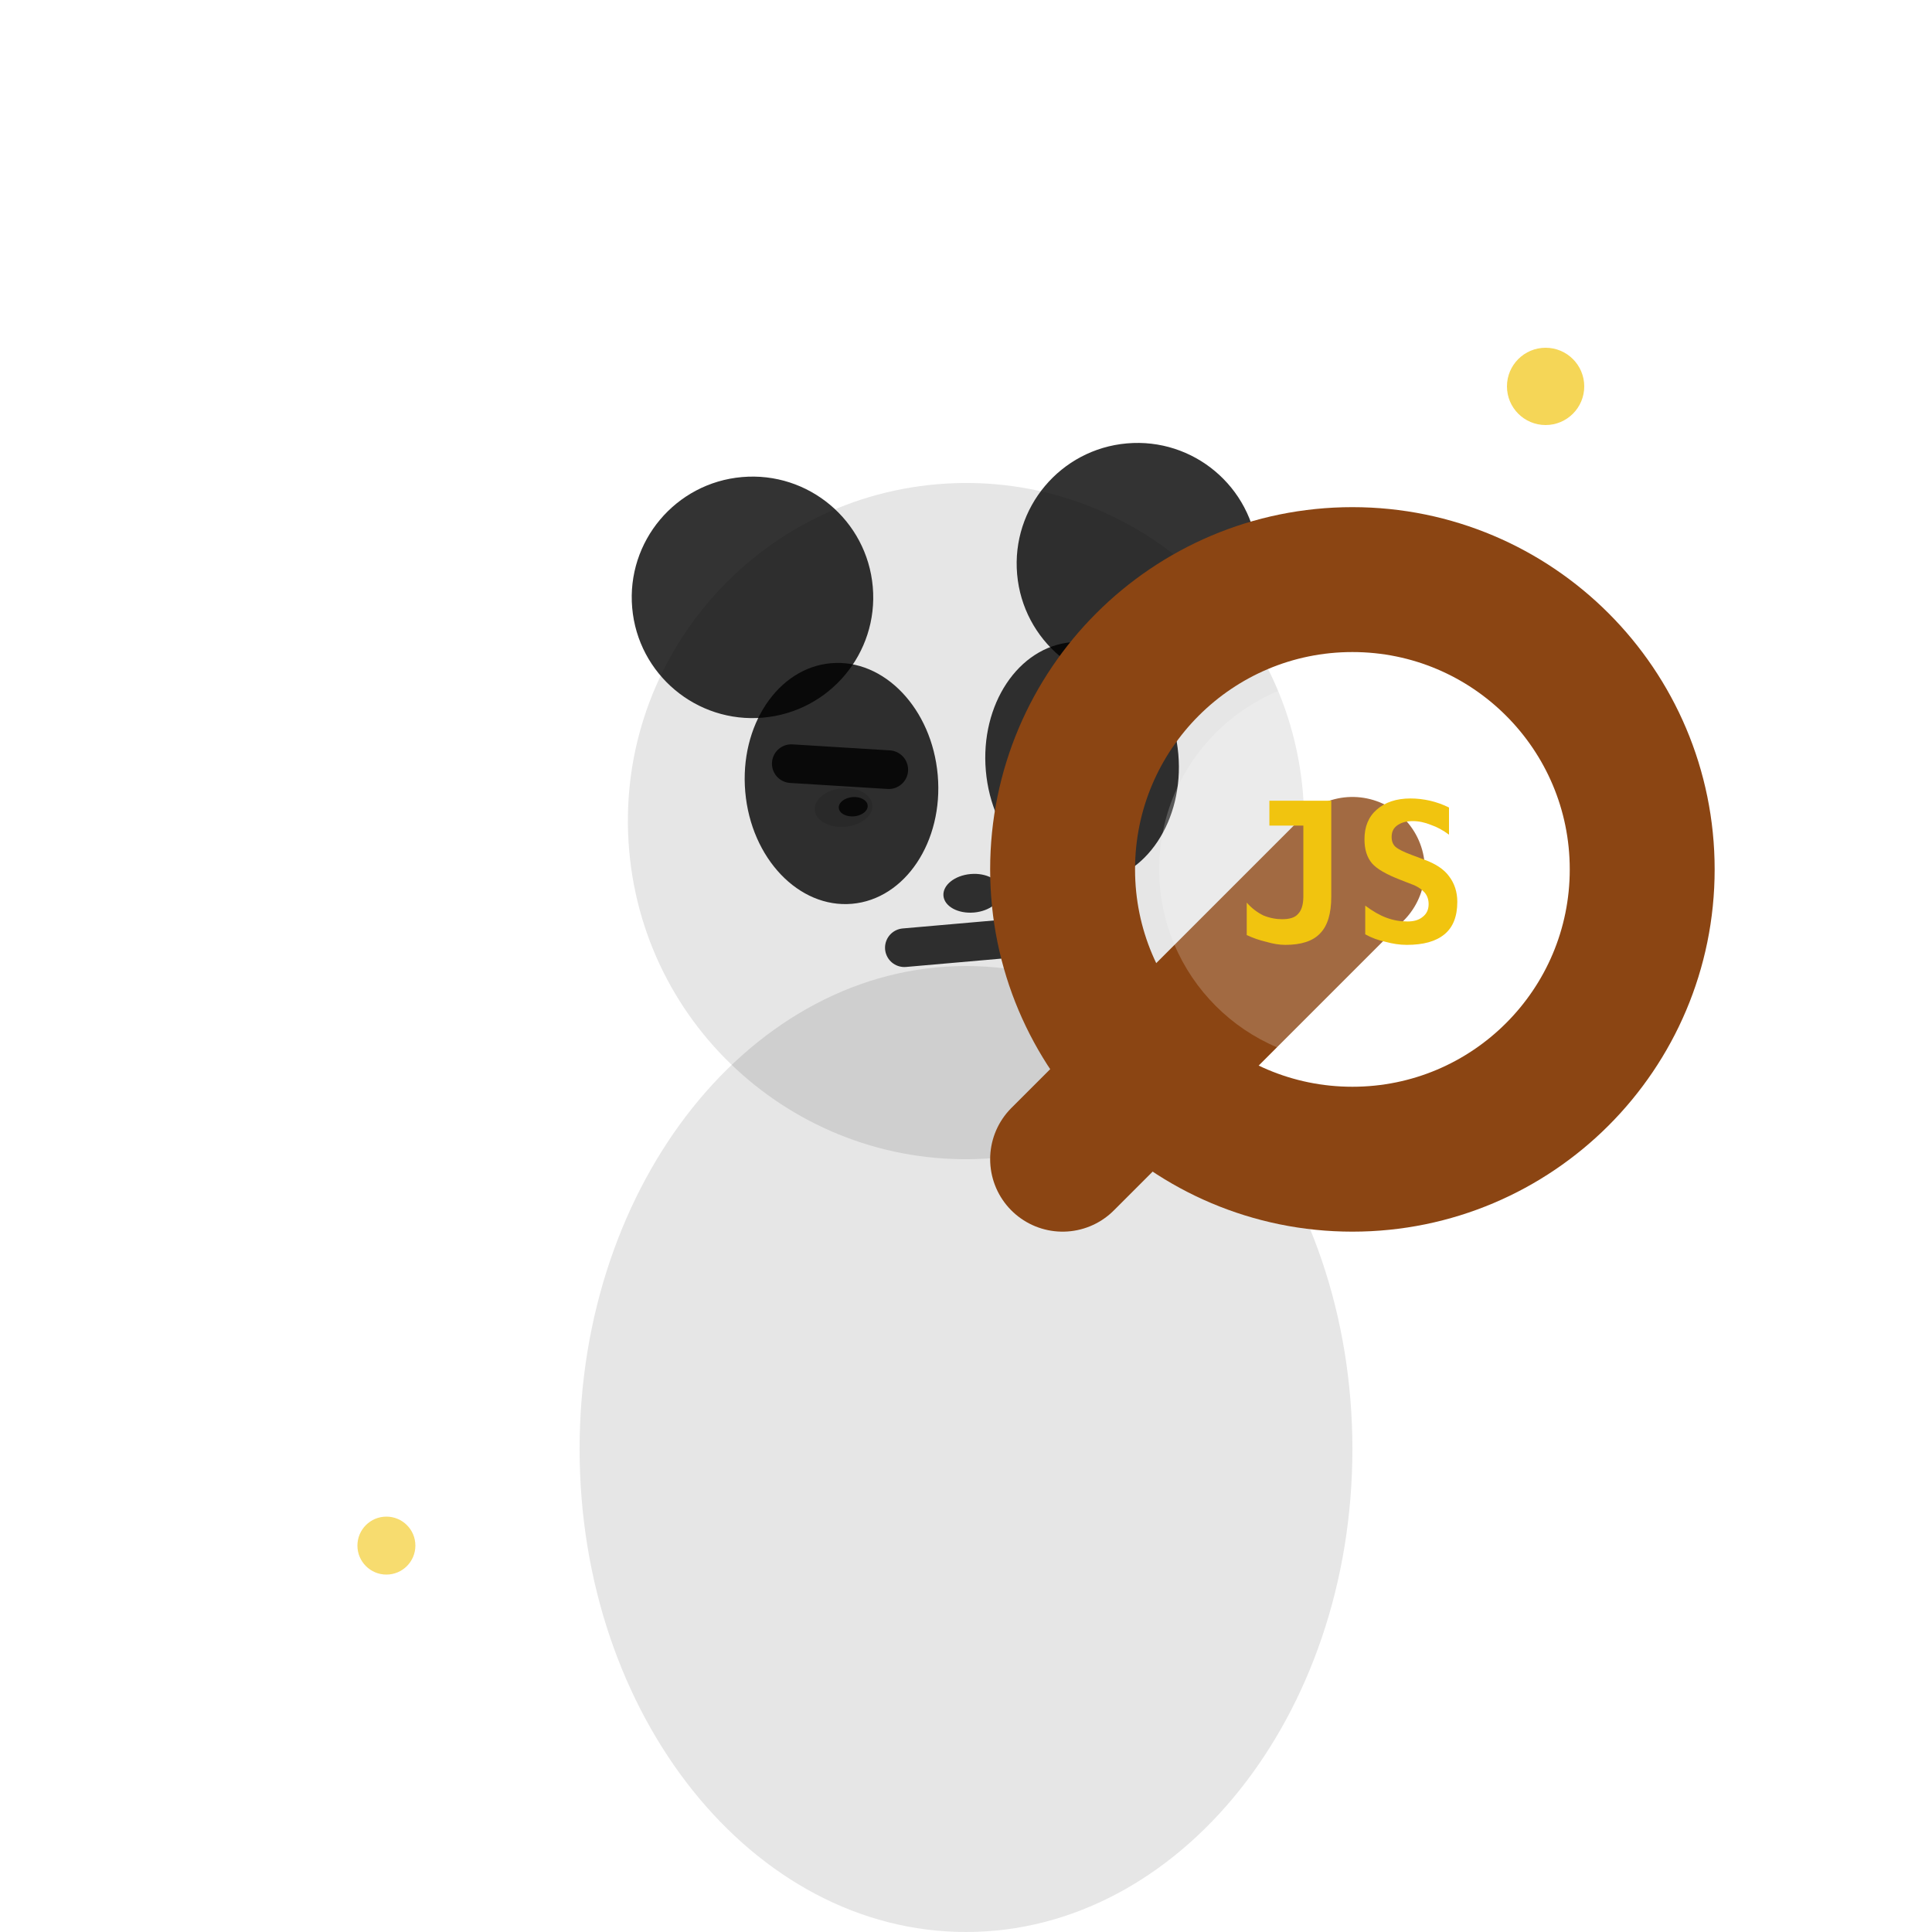
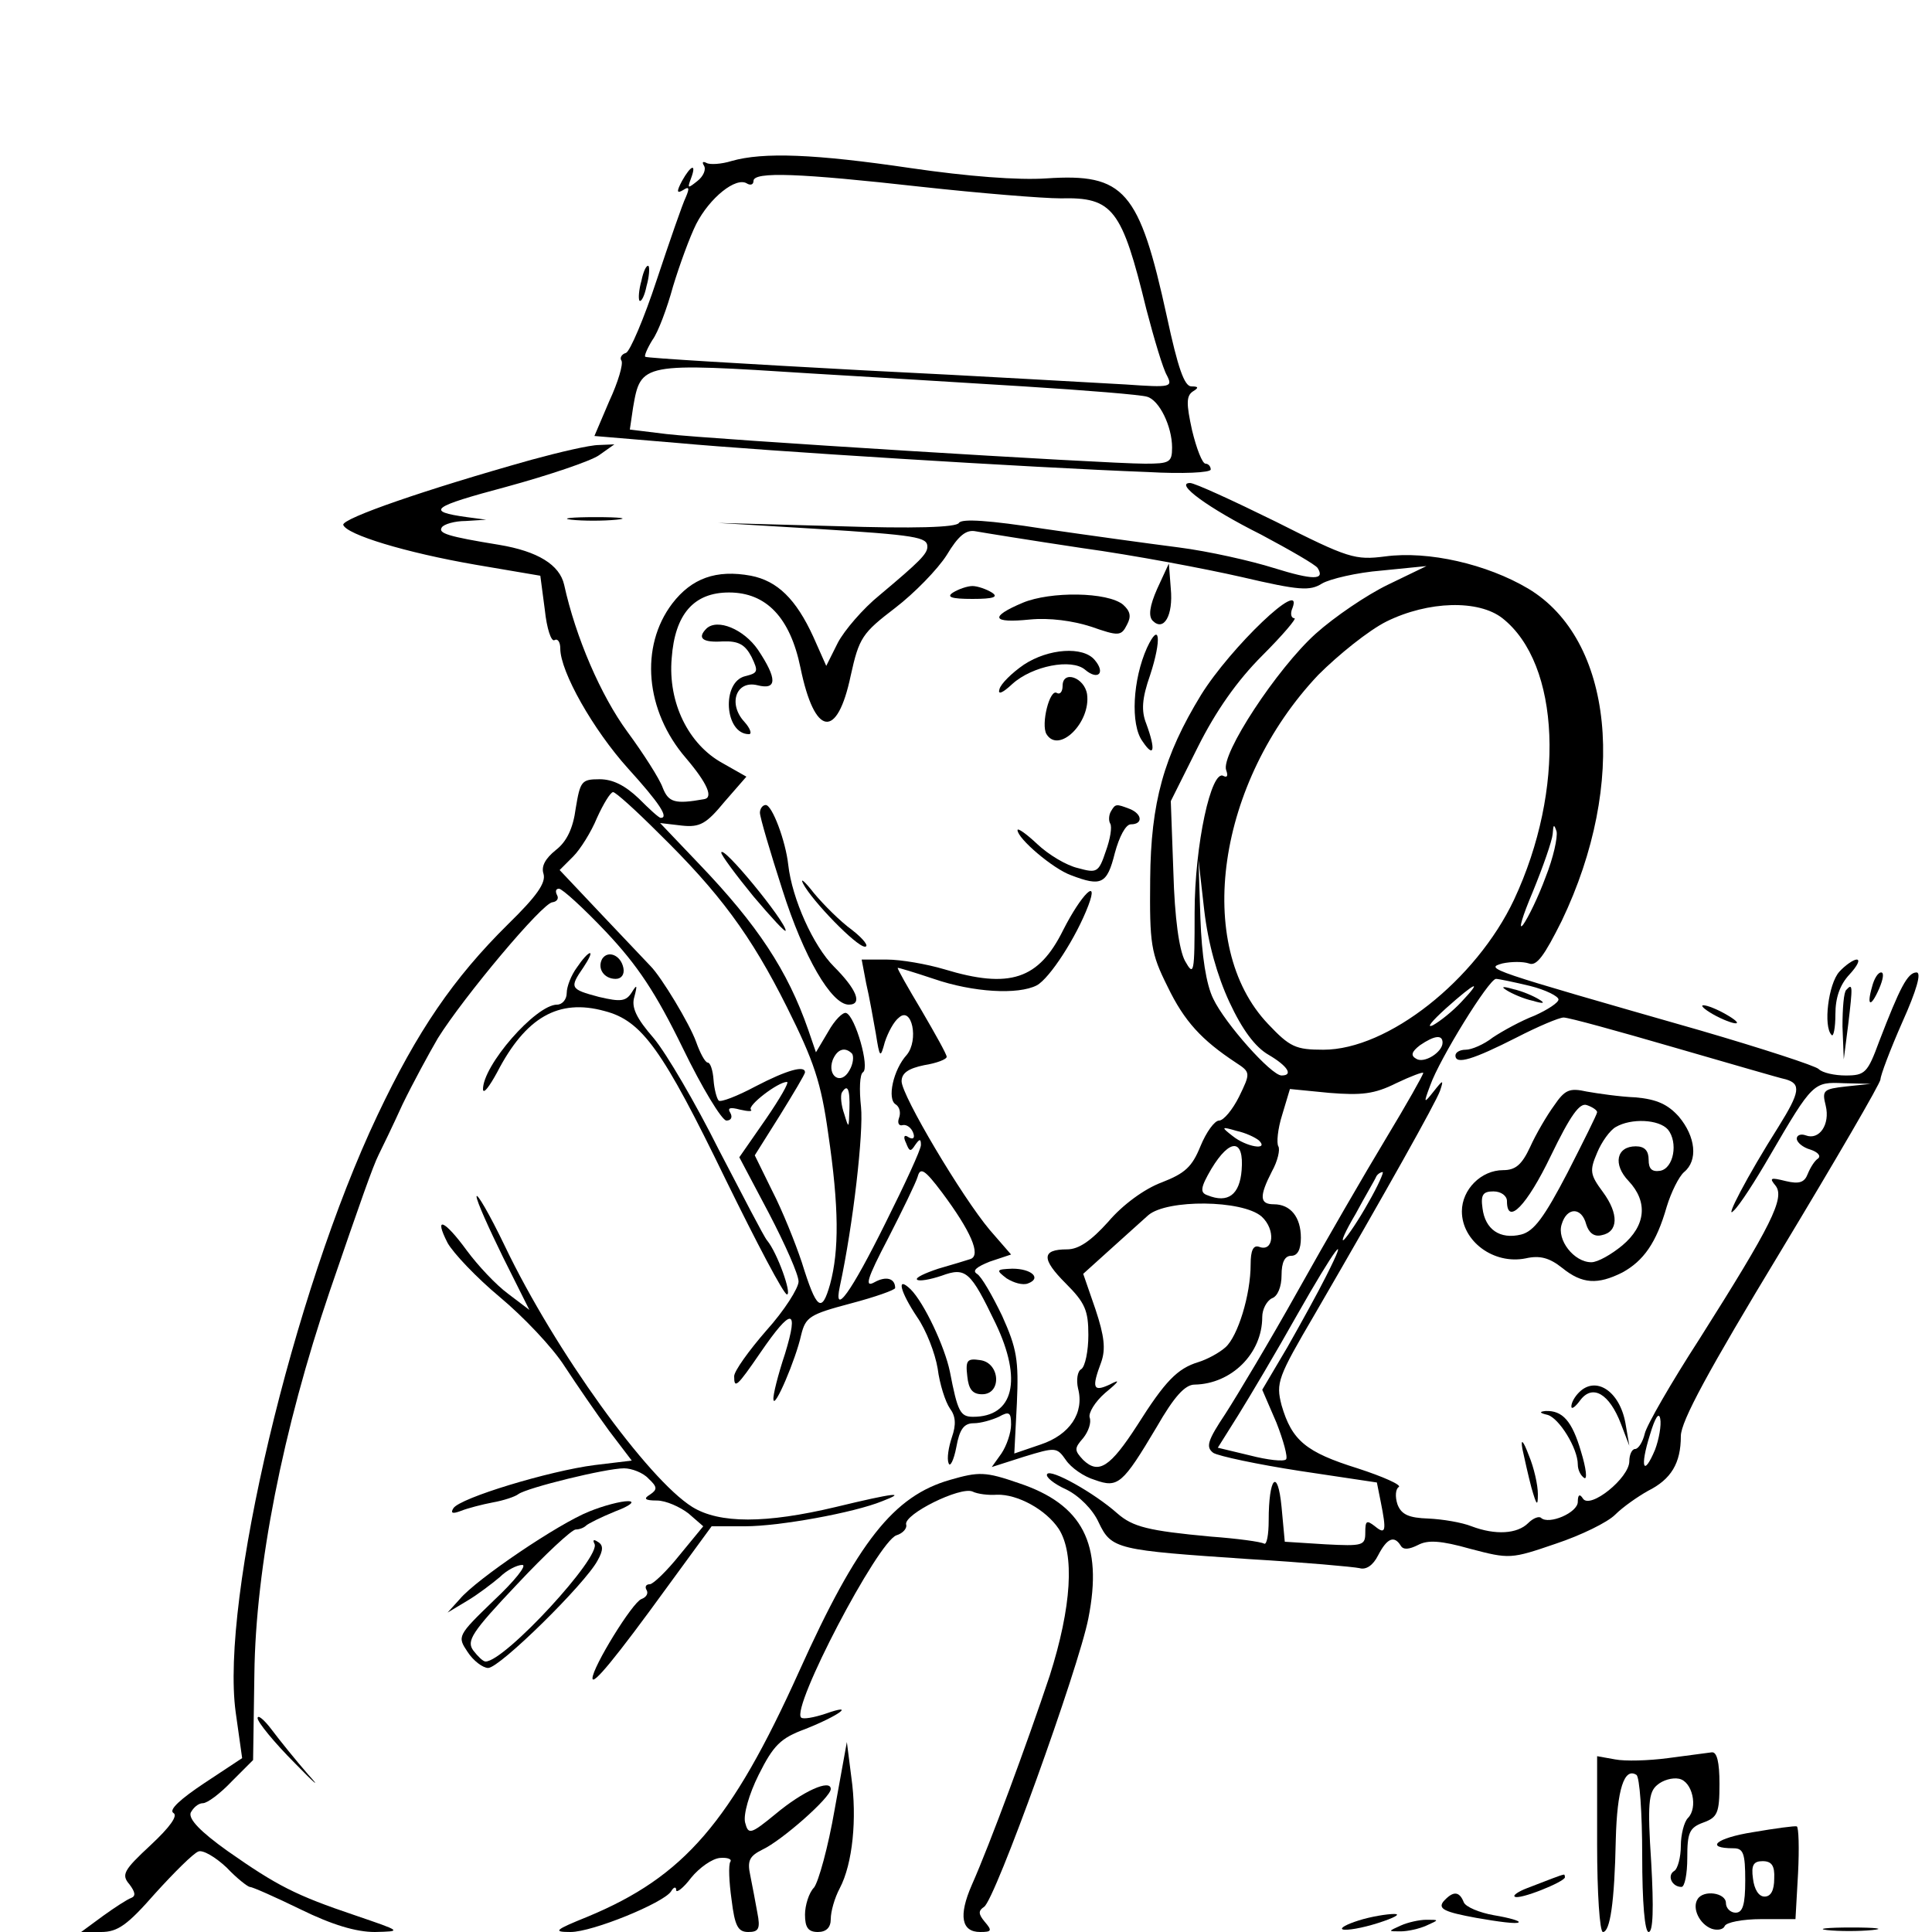
- <svg xmlns="http://www.w3.org/2000/svg" width="40" height="40" viewBox="0 0 40 40" fill="none">
-   <defs>
-     <filter id="glow">
-       <feGaussianBlur stdDeviation="1" result="coloredBlur" />
-       <feMerge>
-         <feMergeNode in="coloredBlur" />
-         <feMergeNode in="SourceGraphic" />
-       </feMerge>
-     </filter>
-   </defs>
-   <g transform="translate(20, 20)">
-     <ellipse cx="0" cy="10" rx="8" ry="10" fill="currentColor" opacity="0.1" />
-     <g transform="rotate(-5 0 -3)">
-       <circle cx="0" cy="-3" r="7" fill="currentColor" opacity="0.1" />
-       <circle cx="-4" cy="-8" r="2.5" fill="currentColor" opacity="0.8" />
-       <circle cx="4" cy="-8" r="2.5" fill="currentColor" opacity="0.8" />
-       <ellipse cx="-2.5" cy="-4" rx="2" ry="2.5" fill="currentColor" opacity="0.8" />
-       <ellipse cx="2.5" cy="-4" rx="2" ry="2.5" fill="currentColor" opacity="0.8" />
-       <ellipse cx="-2.5" cy="-3.5" rx="0.6" ry="0.4" fill="currentColor" opacity="0.1" />
-       <ellipse cx="2.5" cy="-3.5" rx="0.6" ry="0.4" fill="currentColor" opacity="0.1" />
-       <ellipse cx="-2.3" cy="-3.5" rx="0.3" ry="0.2" fill="currentColor" opacity="0.8" />
-       <ellipse cx="2.7" cy="-3.5" rx="0.3" ry="0.2" fill="currentColor" opacity="0.8" />
-       <path d="M-3.5 -4.5 L-1.5 -4.2" stroke="currentColor" stroke-width="0.8" stroke-linecap="round" opacity="0.8" />
-       <path d="M1.5 -4.2 L3.5 -4.5" stroke="currentColor" stroke-width="0.8" stroke-linecap="round" opacity="0.8" />
-       <ellipse cx="0" cy="-1.5" rx="0.6" ry="0.4" fill="currentColor" opacity="0.8" />
-       <path d="M-1.5 -0.5 L1.5 -0.5" stroke="currentColor" stroke-width="0.8" stroke-linecap="round" opacity="0.8" />
-     </g>
-     <g transform="translate(8, -2)">
-       <path d="M0 0 L-6 6" stroke="#8b4513" stroke-width="3" stroke-linecap="round" />
-       <circle cx="0" cy="0" r="6" fill="none" stroke="#8b4513" stroke-width="3" />
-       <circle cx="0" cy="0" r="4" fill="rgba(255,255,255,0.2)" />
-       <text x="0" y="1.5" font-family="monospace" font-size="4" font-weight="bold" fill="#f1c40f" text-anchor="middle">
-         JS
-       </text>
-     </g>
+ <svg xmlns="http://www.w3.org/2000/svg" version="1.0" width="300pt" height="300pt" viewBox="0 0 300 300" preserveAspectRatio="xMidYMid meet">
+   <g transform="translate(0,300) scale(0.1,-0.1)" fill="#000000" stroke="none">
+     <path d="M1136 2750 c-16 -5 -34 -6 -39 -3 -6 3 -7 1 -4 -4 4 -6 -1 -17 -10 -24 -15 -12 -16 -12 -10 4 9 24 0 21 -14 -4 -9 -17 -8 -20 2 -14 9 6 10 3 4 -11 -5 -10 -25 -68 -45 -128 -20 -61 -42 -112 -48 -114 -7 -2 -10 -8 -7 -12 3 -5 -5 -33 -19 -63 l-23 -54 131 -11 c131 -12 544 -38 729 -45 53 -3 97 -1 97 4 0 5 -4 9 -8 9 -5 0 -14 23 -21 52 -9 41 -9 53 1 60 10 6 9 8 -2 8 -11 0 -21 29 -38 108 -43 197 -66 223 -187 215 -44 -3 -122 3 -211 16 -149 22 -229 25 -278 11z m294 -40 c91 -10 189 -18 217 -18 81 2 95 -16 133 -172 12 -46 26 -93 32 -103 9 -18 7 -19 -64 -14 -40 2 -224 13 -408 22 -184 10 -336 19 -338 21 -2 1 3 13 11 26 9 12 23 50 32 83 10 33 26 77 36 97 21 41 62 74 79 63 5 -3 10 -2 10 4 0 15 72 12 260 -9z m-169 -290 c85 -5 233 -14 329 -20 96 -6 182 -13 191 -16 19 -5 39 -46 39 -79 0 -23 -4 -25 -42 -25 -62 0 -675 38 -743 46 l-57 7 5 34 c12 70 13 70 278 53z" />
+     <path d="M996 2564 c-4 -14 -5 -28 -3 -31 3 -2 8 8 11 23 4 14 5 28 3 31 -3 2 -8 -8 -11 -23z" />
+     <path d="M825 2286 c-164 -46 -294 -91 -292 -101 5 -15 96 -43 206 -62 l100 -17 7 -53 c3 -29 10 -50 15 -47 5 3 9 -3 9 -13 0 -36 51 -126 105 -186 49 -54 64 -77 51 -77 -3 0 -18 14 -34 30 -21 20 -40 30 -61 30 -28 0 -30 -3 -37 -45 -4 -31 -14 -52 -31 -65 -16 -13 -23 -25 -19 -37 4 -14 -11 -35 -55 -78 -85 -84 -141 -166 -203 -297 -131 -276 -244 -753 -220 -927 l10 -71 -59 -39 c-36 -24 -55 -41 -48 -46 8 -4 -5 -22 -35 -50 -42 -39 -46 -46 -33 -61 9 -12 10 -18 3 -21 -6 -2 -26 -15 -44 -28 l-34 -25 31 0 c26 0 41 11 84 60 29 32 59 62 67 65 7 3 27 -9 44 -25 16 -17 33 -30 36 -30 4 0 40 -16 79 -35 49 -24 86 -35 115 -35 43 1 42 1 -31 26 -92 31 -121 46 -198 100 -42 30 -60 49 -57 59 4 8 12 15 19 15 7 0 27 15 45 34 l33 33 2 134 c2 165 44 379 117 594 48 140 67 194 76 212 5 10 22 45 37 78 16 33 41 79 55 103 40 64 163 211 178 211 7 1 10 6 7 11 -3 6 -2 10 3 10 5 0 38 -30 73 -67 49 -52 77 -94 119 -180 30 -62 61 -113 68 -113 7 0 10 5 6 12 -5 8 0 9 15 5 13 -3 20 -3 17 0 -6 6 42 43 56 43 4 0 -11 -26 -33 -58 l-41 -59 46 -87 c25 -48 46 -95 46 -106 0 -10 -22 -45 -50 -76 -27 -31 -50 -63 -50 -71 0 -20 4 -17 41 37 48 70 60 70 38 -2 -11 -33 -19 -65 -18 -71 1 -17 35 63 43 100 7 28 13 32 77 49 38 10 69 21 69 24 0 15 -14 19 -32 9 -16 -9 -12 5 21 68 22 43 43 86 46 96 4 15 11 11 38 -25 44 -59 61 -97 44 -103 -6 -2 -29 -9 -50 -15 -21 -7 -36 -14 -33 -17 3 -3 20 0 38 6 38 14 45 7 84 -74 42 -88 28 -145 -35 -145 -20 0 -24 8 -36 70 -8 39 -40 107 -61 128 -23 22 -16 -4 10 -43 14 -20 28 -56 32 -80 3 -24 12 -52 19 -62 9 -12 10 -25 3 -45 -5 -15 -8 -33 -5 -40 2 -7 8 4 12 25 5 28 12 37 27 37 11 0 28 5 39 10 16 9 19 7 19 -12 0 -13 -7 -33 -15 -45 l-15 -21 50 16 c49 15 51 15 65 -5 8 -12 28 -26 45 -31 36 -13 43 -7 96 82 27 47 44 66 59 66 57 1 105 48 105 105 0 12 7 25 15 29 9 3 15 18 15 36 0 20 5 30 15 30 10 0 15 10 15 28 0 32 -16 52 -42 52 -22 0 -23 12 -3 51 9 16 13 34 10 39 -3 5 -1 27 6 49 l12 40 61 -6 c50 -4 70 -2 104 15 23 11 42 18 42 16 0 -3 -26 -49 -58 -102 -32 -53 -94 -160 -137 -237 -43 -77 -94 -162 -112 -190 -28 -42 -31 -52 -19 -61 8 -5 69 -18 134 -28 l120 -18 6 -30 c9 -45 8 -52 -9 -38 -13 10 -15 9 -15 -10 0 -20 -4 -21 -62 -18 l-63 4 -5 54 c-6 62 -20 46 -20 -21 0 -22 -3 -38 -7 -36 -5 3 -42 8 -83 11 -97 9 -121 15 -145 36 -36 32 -104 70 -109 61 -3 -4 10 -15 30 -24 20 -10 41 -31 50 -51 20 -42 28 -43 234 -57 85 -5 162 -12 171 -14 10 -3 21 4 29 20 14 27 25 31 35 15 4 -7 13 -6 27 1 15 8 35 7 81 -6 61 -16 63 -16 133 8 39 13 80 33 92 45 12 12 35 28 51 37 36 18 51 43 51 85 0 23 43 102 155 287 85 141 155 261 155 267 0 6 15 46 34 89 22 49 30 77 22 77 -14 0 -26 -24 -58 -107 -18 -49 -22 -53 -52 -53 -17 0 -36 4 -42 10 -5 5 -88 32 -184 60 -332 95 -335 96 -307 104 14 3 32 3 41 0 12 -5 24 12 51 66 103 215 80 437 -52 516 -64 38 -155 59 -222 50 -47 -6 -57 -3 -170 54 -67 33 -126 60 -133 60 -25 0 28 -39 110 -80 45 -24 85 -47 88 -52 12 -19 -7 -19 -68 0 -35 11 -101 26 -148 32 -47 6 -141 19 -210 29 -83 13 -127 16 -131 9 -4 -7 -70 -9 -190 -5 l-184 5 150 -9 c159 -10 175 -13 175 -28 0 -11 -12 -23 -74 -75 -26 -21 -55 -55 -65 -74 l-18 -36 -20 45 c-27 59 -56 87 -97 95 -54 10 -92 -4 -122 -43 -51 -67 -42 -167 21 -240 34 -40 43 -62 28 -64 -45 -8 -55 -5 -64 18 -5 14 -30 53 -55 87 -41 56 -80 146 -98 228 -7 31 -41 52 -101 62 -80 13 -95 18 -89 27 3 5 20 10 37 10 l32 2 -30 4 c-65 9 -55 16 61 47 66 18 131 40 144 49 l24 17 -24 -1 c-14 0 -61 -11 -105 -23z m855 -137 c80 -11 191 -32 248 -45 90 -21 106 -22 125 -10 12 7 54 17 92 20 l70 7 -60 -29 c-33 -16 -83 -50 -112 -76 -60 -54 -148 -188 -139 -212 3 -8 2 -12 -4 -9 -19 12 -45 -107 -45 -212 0 -95 -1 -100 -15 -75 -9 17 -16 66 -18 138 l-4 110 42 84 c28 56 61 103 100 142 32 32 54 58 50 58 -5 0 -7 7 -3 16 18 48 -96 -61 -142 -135 -58 -95 -78 -167 -79 -286 -1 -101 1 -115 27 -167 26 -54 53 -83 106 -118 23 -15 23 -16 5 -53 -10 -20 -24 -37 -31 -37 -7 0 -20 -18 -29 -40 -13 -32 -24 -42 -60 -56 -27 -10 -61 -35 -83 -61 -27 -30 -46 -43 -64 -43 -40 0 -40 -15 -2 -53 30 -30 35 -42 35 -80 0 -25 -5 -49 -11 -53 -6 -3 -8 -17 -5 -30 10 -38 -13 -72 -58 -87 l-41 -14 4 78 c3 67 0 85 -23 136 -15 31 -32 61 -39 65 -8 5 0 11 20 19 l33 11 -33 38 c-43 51 -137 209 -137 231 0 13 11 20 35 25 19 3 35 9 35 13 0 4 -18 36 -39 72 -21 35 -38 65 -37 66 0 1 26 -7 56 -17 61 -21 131 -25 160 -10 20 11 61 74 80 124 17 45 -11 17 -39 -38 -38 -77 -83 -92 -185 -61 -27 8 -67 15 -89 15 l-39 0 7 -37 c5 -21 11 -56 15 -78 6 -38 7 -39 14 -13 5 15 14 32 22 38 20 18 31 -35 12 -58 -21 -23 -31 -69 -17 -77 6 -4 8 -13 5 -21 -3 -8 0 -13 6 -11 6 1 13 -4 16 -12 3 -8 0 -11 -7 -7 -7 5 -9 1 -4 -9 5 -13 7 -14 14 -3 7 10 9 10 9 0 0 -7 -25 -61 -55 -121 -54 -109 -81 -146 -71 -99 21 97 37 240 33 279 -3 27 -2 51 3 54 11 7 -12 87 -26 92 -5 2 -18 -11 -28 -29 l-19 -32 -12 35 c-32 92 -79 163 -169 257 l-61 64 34 -4 c28 -3 38 3 66 37 l34 39 -37 21 c-53 29 -85 94 -79 163 5 68 34 102 89 102 58 0 95 -39 111 -117 22 -107 57 -112 78 -12 13 59 18 66 69 105 30 23 66 60 80 82 18 30 30 40 45 37 11 -2 85 -14 165 -26z m653 -109 c90 -71 98 -266 18 -437 -59 -125 -196 -233 -296 -233 -43 0 -52 4 -86 40 -116 122 -79 376 78 542 31 31 78 69 106 83 65 32 143 34 180 5z m-1311 -333 c95 -93 144 -159 200 -271 42 -84 53 -117 64 -196 17 -115 17 -182 3 -234 -13 -46 -21 -40 -44 34 -10 30 -30 80 -46 111 l-27 55 39 62 c21 34 39 64 39 67 0 11 -27 4 -77 -22 -28 -15 -54 -25 -57 -22 -3 3 -7 18 -8 32 -1 15 -5 27 -9 27 -4 0 -12 15 -18 32 -10 28 -54 101 -71 118 -3 3 -36 38 -73 77 l-68 72 21 21 c11 11 28 38 37 60 10 22 21 40 25 40 4 0 35 -28 70 -63z m1378 -69 c-11 -30 -27 -63 -35 -74 -8 -10 -1 13 15 51 16 39 30 79 31 90 1 15 2 16 6 4 2 -9 -5 -41 -17 -71z m-491 -194 c20 -43 40 -70 61 -82 29 -17 39 -32 20 -32 -16 0 -88 81 -106 119 -11 22 -18 67 -20 125 l-3 91 9 -79 c6 -51 20 -101 39 -142z m467 25 c24 -6 44 -16 44 -21 0 -5 -17 -16 -37 -25 -21 -8 -50 -24 -65 -34 -14 -11 -33 -19 -42 -19 -9 0 -16 -4 -16 -9 0 -15 28 -6 95 28 33 17 66 31 73 31 8 0 84 -21 170 -46 87 -25 165 -48 175 -50 24 -7 22 -20 -11 -73 -50 -79 -85 -147 -70 -131 9 8 34 47 56 85 67 115 68 115 115 113 l42 -1 -38 -4 c-36 -4 -38 -6 -32 -30 7 -29 -10 -54 -31 -46 -8 3 -14 0 -14 -5 0 -6 10 -14 21 -17 12 -4 17 -10 12 -14 -5 -3 -12 -14 -16 -24 -5 -13 -13 -16 -34 -11 -24 6 -26 5 -16 -7 15 -19 -6 -61 -118 -238 -44 -68 -82 -134 -85 -147 -3 -13 -10 -24 -15 -24 -5 0 -9 -9 -9 -19 0 -26 -61 -75 -72 -58 -5 8 -8 6 -8 -5 0 -17 -45 -36 -57 -25 -3 3 -12 0 -20 -8 -17 -17 -51 -19 -88 -5 -15 6 -45 11 -67 12 -30 1 -42 6 -48 22 -4 12 -3 24 2 27 5 3 -24 16 -64 29 -80 25 -102 43 -118 98 -9 35 -6 43 52 142 112 193 187 327 194 346 6 18 5 18 -10 -1 -15 -19 -16 -19 -5 10 14 40 91 165 102 165 4 0 28 -5 53 -11z m-107 -25 c-13 -14 -33 -30 -44 -36 -11 -5 -2 6 20 26 47 42 58 46 24 10z m-29 -63 c0 -15 -29 -33 -41 -25 -9 5 -7 11 6 21 22 15 35 17 35 4z m-917 -17 c3 -4 2 -16 -4 -26 -13 -24 -35 -9 -26 16 7 17 19 21 30 10z m-4 -86 c-1 -31 -1 -31 -8 -8 -5 14 -6 28 -4 33 9 15 13 6 12 -25z m636 -49 c16 -16 -20 -10 -41 7 -18 14 -18 15 6 8 14 -3 29 -10 35 -15z m-27 -46 c-3 -38 -21 -52 -53 -39 -12 4 -11 12 6 41 29 48 51 47 47 -2z m197 -50 c-15 -27 -32 -52 -38 -58 -6 -5 2 13 18 40 15 28 30 53 32 58 2 4 7 7 10 7 2 0 -7 -21 -22 -47z m-166 -22 c22 -20 19 -56 -4 -47 -9 3 -13 -6 -13 -27 0 -48 -20 -112 -39 -129 -10 -9 -29 -19 -42 -23 -33 -10 -52 -30 -95 -98 -42 -65 -60 -77 -84 -54 -14 15 -14 18 0 34 8 10 13 24 10 32 -2 7 8 24 24 38 23 19 24 22 7 13 -26 -12 -28 -5 -13 35 7 20 5 40 -9 82 l-19 55 41 37 c22 20 49 44 60 54 29 25 146 24 176 -2z m100 -93 c-12 -24 -39 -73 -60 -110 l-39 -66 22 -51 c11 -28 18 -54 15 -57 -3 -4 -29 -1 -56 6 l-50 12 32 51 c18 29 59 98 91 155 59 104 84 137 45 60z m511 -269 c-18 -43 -24 -28 -8 23 8 27 14 36 16 25 2 -10 -2 -32 -8 -48z" />
+     <path d="M1797 2086 c-12 -27 -14 -43 -7 -50 17 -17 32 8 28 50 l-3 39 -18 -39z" />
+     <path d="M1480 2080 c-11 -7 -3 -10 30 -10 33 0 41 3 30 10 -8 5 -22 10 -30 10 -8 0 -22 -5 -30 -10z" />
+     <path d="M1588 2064 c-52 -22 -48 -32 11 -26 31 3 67 -2 95 -11 43 -15 47 -15 56 3 7 13 5 21 -6 31 -24 20 -113 21 -156 3z" />
+     <path d="M1097 2024 c-15 -15 -6 -22 25 -20 25 1 35 -5 45 -24 11 -23 10 -25 -10 -30 -37 -9 -32 -90 6 -90 5 0 2 9 -7 19 -26 28 -13 65 20 57 31 -8 31 10 1 55 -22 32 -63 49 -80 33z" />
+     <path d="M1781 1994 c-22 -49 -26 -119 -7 -145 18 -27 21 -14 6 27 -8 20 -7 39 6 76 18 55 15 85 -5 42z" />
+     <path d="M1590 1968 c-19 -13 -36 -30 -38 -38 -3 -9 4 -7 20 8 31 28 92 40 113 22 20 -17 32 -5 15 15 -18 22 -72 18 -110 -7z" />
+     <path d="M1650 1935 c0 -9 -4 -14 -9 -11 -11 7 -25 -49 -16 -64 19 -31 69 18 63 62 -4 26 -38 38 -38 13z" />
+     <path d="M1180 1738 c0 -7 16 -61 35 -120 33 -104 76 -178 103 -178 22 0 12 24 -23 59 -32 32 -65 105 -71 158 -4 37 -25 93 -35 93 -5 0 -9 -6 -9 -12z" />
+     <path d="M1725 1740 c-3 -5 -4 -14 -1 -19 3 -5 0 -24 -7 -43 -11 -33 -14 -34 -43 -26 -18 4 -46 21 -63 37 -17 16 -31 26 -31 22 0 -13 55 -60 83 -70 47 -18 56 -14 68 34 7 26 17 45 25 45 19 0 18 16 -2 24 -21 8 -22 8 -29 -4z" />
+     <path d="M1120 1676 c0 -4 23 -35 50 -68 28 -33 50 -57 50 -53 0 14 -99 135 -100 121z" />
+     <path d="M1247 1628 c14 -27 83 -98 96 -98 7 0 -2 12 -20 26 -18 13 -44 39 -59 57 -14 18 -22 25 -17 15z" />
+     <path d="M1563 1015 c11 -7 25 -11 33 -8 22 8 6 23 -24 23 -25 -1 -26 -2 -9 -15z" />
+     <path d="M2340 1462 c8 -5 26 -13 40 -16 17 -5 20 -4 10 2 -8 5 -26 13 -40 16 -17 5 -20 4 -10 -2z" />
+     <path d="M2413 1283 c-11 -15 -28 -44 -37 -64 -13 -28 -23 -36 -42 -36 -34 0 -64 -30 -64 -64 0 -46 49 -83 99 -73 22 5 37 1 57 -15 31 -25 55 -26 93 -7 33 18 53 46 69 102 7 23 19 47 27 54 22 18 18 55 -8 86 -17 19 -34 27 -67 30 -25 1 -59 6 -76 9 -27 6 -34 3 -51 -22z m67 -10 c0 -3 -21 -45 -46 -94 -36 -69 -52 -91 -72 -96 -33 -8 -56 8 -60 41 -3 21 1 26 17 26 12 0 21 -7 21 -15 0 -39 31 -7 68 70 31 64 45 83 56 79 9 -3 16 -8 16 -11z m110 -27 c16 -20 9 -60 -12 -64 -13 -2 -18 3 -18 17 0 14 -6 21 -20 21 -30 0 -36 -28 -11 -54 30 -32 27 -69 -10 -100 -17 -14 -38 -26 -48 -26 -27 0 -54 35 -46 59 8 27 31 27 38 0 4 -13 12 -20 24 -17 26 5 27 33 2 67 -20 27 -21 33 -9 61 7 17 20 35 29 40 24 14 67 12 81 -4z" />
+     <path d="M2452 838 c-7 -7 -12 -16 -12 -22 0 -5 6 -1 14 10 19 25 45 10 63 -37 l13 -34 -6 35 c-9 50 -46 74 -72 48z" />
+     <path d="M2403 803 c18 -5 47 -52 47 -77 0 -8 4 -17 10 -21 5 -3 3 15 -5 41 -14 48 -29 64 -55 63 -10 -1 -10 -3 3 -6z" />
+     <path d="M2364 750 c3 -14 9 -41 14 -60 8 -28 10 -30 10 -10 0 14 -6 41 -14 60 -9 24 -13 27 -10 10z" />
+     <path d="M887 2193 c18 -2 50 -2 70 0 21 2 7 4 -32 4 -38 0 -55 -2 -38 -4z" />
+     <path d="M896 1498 c-9 -12 -16 -30 -16 -40 0 -10 -7 -18 -15 -18 -33 0 -116 -95 -115 -132 1 -7 10 5 22 27 44 85 95 115 167 95 58 -15 90 -60 188 -262 48 -98 90 -178 95 -178 8 0 -15 65 -31 84 -5 6 -38 70 -75 141 -36 72 -81 149 -101 173 -27 31 -35 48 -30 64 5 19 4 20 -4 7 -9 -14 -17 -15 -51 -7 -45 12 -46 14 -24 46 8 12 13 22 10 22 -3 0 -12 -10 -20 -22z" />
+     <path d="M935 1511 c-8 -15 3 -31 21 -31 9 0 14 7 12 17 -4 20 -24 28 -33 14z" />
+     <path d="M2856 1491 c-17 -19 -25 -85 -12 -98 3 -4 6 11 6 32 0 26 7 46 22 62 12 13 17 23 11 23 -5 0 -18 -9 -27 -19z" />
+     <path d="M2907 1468 c-9 -31 -2 -33 11 -3 6 14 8 25 3 25 -5 0 -11 -10 -14 -22z" />
+     <path d="M2867 1463 c-4 -3 -6 -29 -6 -57 l2 -51 7 55 c7 59 7 64 -3 53z" />
+     <path d="M2660 1425 c14 -8 30 -14 35 -14 6 0 -1 6 -15 14 -14 8 -29 14 -35 14 -5 0 1 -6 15 -14z" />
+     <path d="M740 1142 c0 -7 19 -49 41 -94 l41 -82 -33 25 c-19 14 -47 44 -64 67 -35 48 -52 55 -30 12 9 -16 45 -54 81 -84 36 -30 82 -78 101 -108 19 -29 50 -74 69 -100 l35 -46 -58 -7 c-70 -9 -209 -51 -219 -67 -5 -8 -1 -9 12 -4 10 4 33 10 49 13 17 3 35 9 40 13 14 10 136 40 164 40 12 0 30 -7 38 -16 14 -13 14 -17 2 -25 -10 -6 -8 -9 11 -9 14 0 36 -10 49 -20 l23 -20 -37 -45 c-20 -25 -41 -45 -46 -45 -6 0 -8 -4 -5 -9 3 -5 0 -11 -8 -14 -14 -5 -76 -106 -76 -123 0 -12 35 30 117 143 l68 93 52 0 c53 0 169 21 213 39 39 15 19 13 -72 -9 -109 -26 -181 -26 -223 0 -69 43 -213 242 -291 405 -24 50 -44 84 -44 77z" />
+     <path d="M1502 863 c2 -20 8 -28 23 -28 31 0 28 49 -3 53 -20 3 -23 0 -20 -25z" />
+     <path d="M1475 702 c-87 -25 -143 -95 -234 -297 -106 -235 -179 -319 -328 -381 -52 -21 -55 -24 -27 -24 34 0 144 45 156 63 4 7 8 8 8 2 0 -5 11 3 23 19 13 16 33 30 45 31 12 1 19 -2 16 -6 -3 -5 -2 -31 2 -59 5 -41 10 -50 26 -50 16 0 19 5 14 30 -3 17 -8 43 -11 58 -5 23 -1 30 19 40 30 14 106 81 106 94 0 16 -43 -3 -86 -39 -39 -32 -42 -32 -47 -13 -3 12 6 44 21 74 23 46 34 57 72 71 53 21 80 41 32 24 -18 -6 -35 -9 -38 -6 -16 15 119 273 148 283 10 3 17 11 15 17 -3 16 84 59 103 51 8 -4 25 -6 38 -5 32 1 76 -23 96 -53 25 -39 20 -121 -14 -228 -35 -105 -93 -262 -121 -325 -21 -48 -16 -73 13 -73 18 0 19 2 7 16 -10 12 -10 17 -1 23 17 10 147 371 162 448 23 116 -9 177 -108 210 -52 18 -62 18 -107 5z" />
+     <path d="M915 653 c-48 -19 -175 -105 -201 -136 l-19 -21 30 18 c17 10 39 27 51 37 11 11 27 19 35 19 8 0 -12 -25 -44 -55 -57 -55 -57 -56 -41 -80 9 -14 24 -25 32 -25 18 0 151 131 170 167 9 16 9 24 0 29 -6 4 -8 3 -5 -3 12 -19 -139 -183 -169 -183 -4 0 -12 8 -19 17 -11 15 -3 28 68 103 44 47 85 85 91 85 6 0 13 3 16 6 3 3 23 13 45 22 24 9 32 16 20 16 -11 0 -38 -7 -60 -16z" />
+     <path d="M400 332 c0 -6 26 -38 58 -70 31 -32 41 -40 21 -18 -20 23 -45 54 -57 70 -12 16 -22 24 -22 18z" />
+     <path d="M1296 190 c-10 -58 -25 -112 -32 -121 -8 -8 -14 -28 -14 -42 0 -20 5 -27 20 -27 13 0 20 7 20 20 0 12 6 33 14 48 20 38 27 108 18 172 l-7 55 -19 -105z" />
+     <path d="M2590 270 c-30 -4 -67 -5 -82 -2 l-28 5 0 -137 c0 -75 4 -136 9 -136 11 0 18 45 20 144 2 77 13 112 32 100 5 -3 9 -59 9 -125 0 -74 4 -119 10 -119 7 0 8 37 4 108 -6 91 -4 109 9 120 9 8 24 12 34 10 21 -4 30 -45 14 -61 -6 -6 -11 -26 -11 -43 0 -18 -5 -36 -10 -39 -12 -7 -4 -25 11 -25 5 0 9 20 9 45 0 39 3 47 25 55 22 8 25 15 25 60 0 34 -4 50 -12 49 -7 -1 -38 -5 -68 -9z" />
+     <path d="M2722 155 c-57 -9 -76 -25 -30 -25 15 0 18 -8 18 -50 0 -38 -4 -50 -15 -50 -8 0 -15 7 -15 15 0 16 -35 21 -44 6 -9 -14 3 -39 22 -46 9 -3 18 -1 20 4 2 6 28 11 57 11 l53 0 4 71 c2 39 1 72 -2 73 -3 1 -33 -3 -68 -9z m33 -72 c0 -18 -5 -28 -15 -28 -9 0 -16 11 -18 28 -3 21 1 27 15 27 14 0 19 -7 18 -27z" />
+     <path d="M2410 83 c-8 -3 -26 -10 -39 -15 -13 -5 -22 -11 -19 -13 6 -6 78 23 78 30 0 3 -1 5 -2 4 -2 0 -10 -3 -18 -6z" />
+     <path d="M2241 47 c-8 -11 2 -16 51 -25 34 -6 64 -10 66 -7 3 2 -14 7 -38 11 -23 4 -44 13 -47 20 -7 18 -17 18 -32 1z" />
+     <path d="M2110 18 c-19 -6 -30 -12 -25 -14 6 -2 30 2 55 10 25 8 36 14 25 14 -11 0 -36 -4 -55 -10z" />
+     <path d="M2175 10 c-20 -9 -20 -9 0 -9 11 0 29 4 40 9 20 9 20 9 0 9 -11 0 -29 -4 -40 -9z" />
+     <path d="M2837 3 c18 -2 50 -2 70 0 21 2 7 4 -32 4 -38 0 -55 -2 -38 -4z" />
  </g>
-   <circle cx="32" cy="8" r="0.8" fill="#f1c40f" opacity="0.7">
-     <animate attributeName="opacity" values="0.7;1;0.7" dur="2s" repeatCount="indefinite" />
-   </circle>
-   <circle cx="8" cy="32" r="0.6" fill="#f1c40f" opacity="0.6">
-     <animate attributeName="opacity" values="0.6;0.9;0.6" dur="2.5s" repeatCount="indefinite" />
-   </circle>
</svg>
